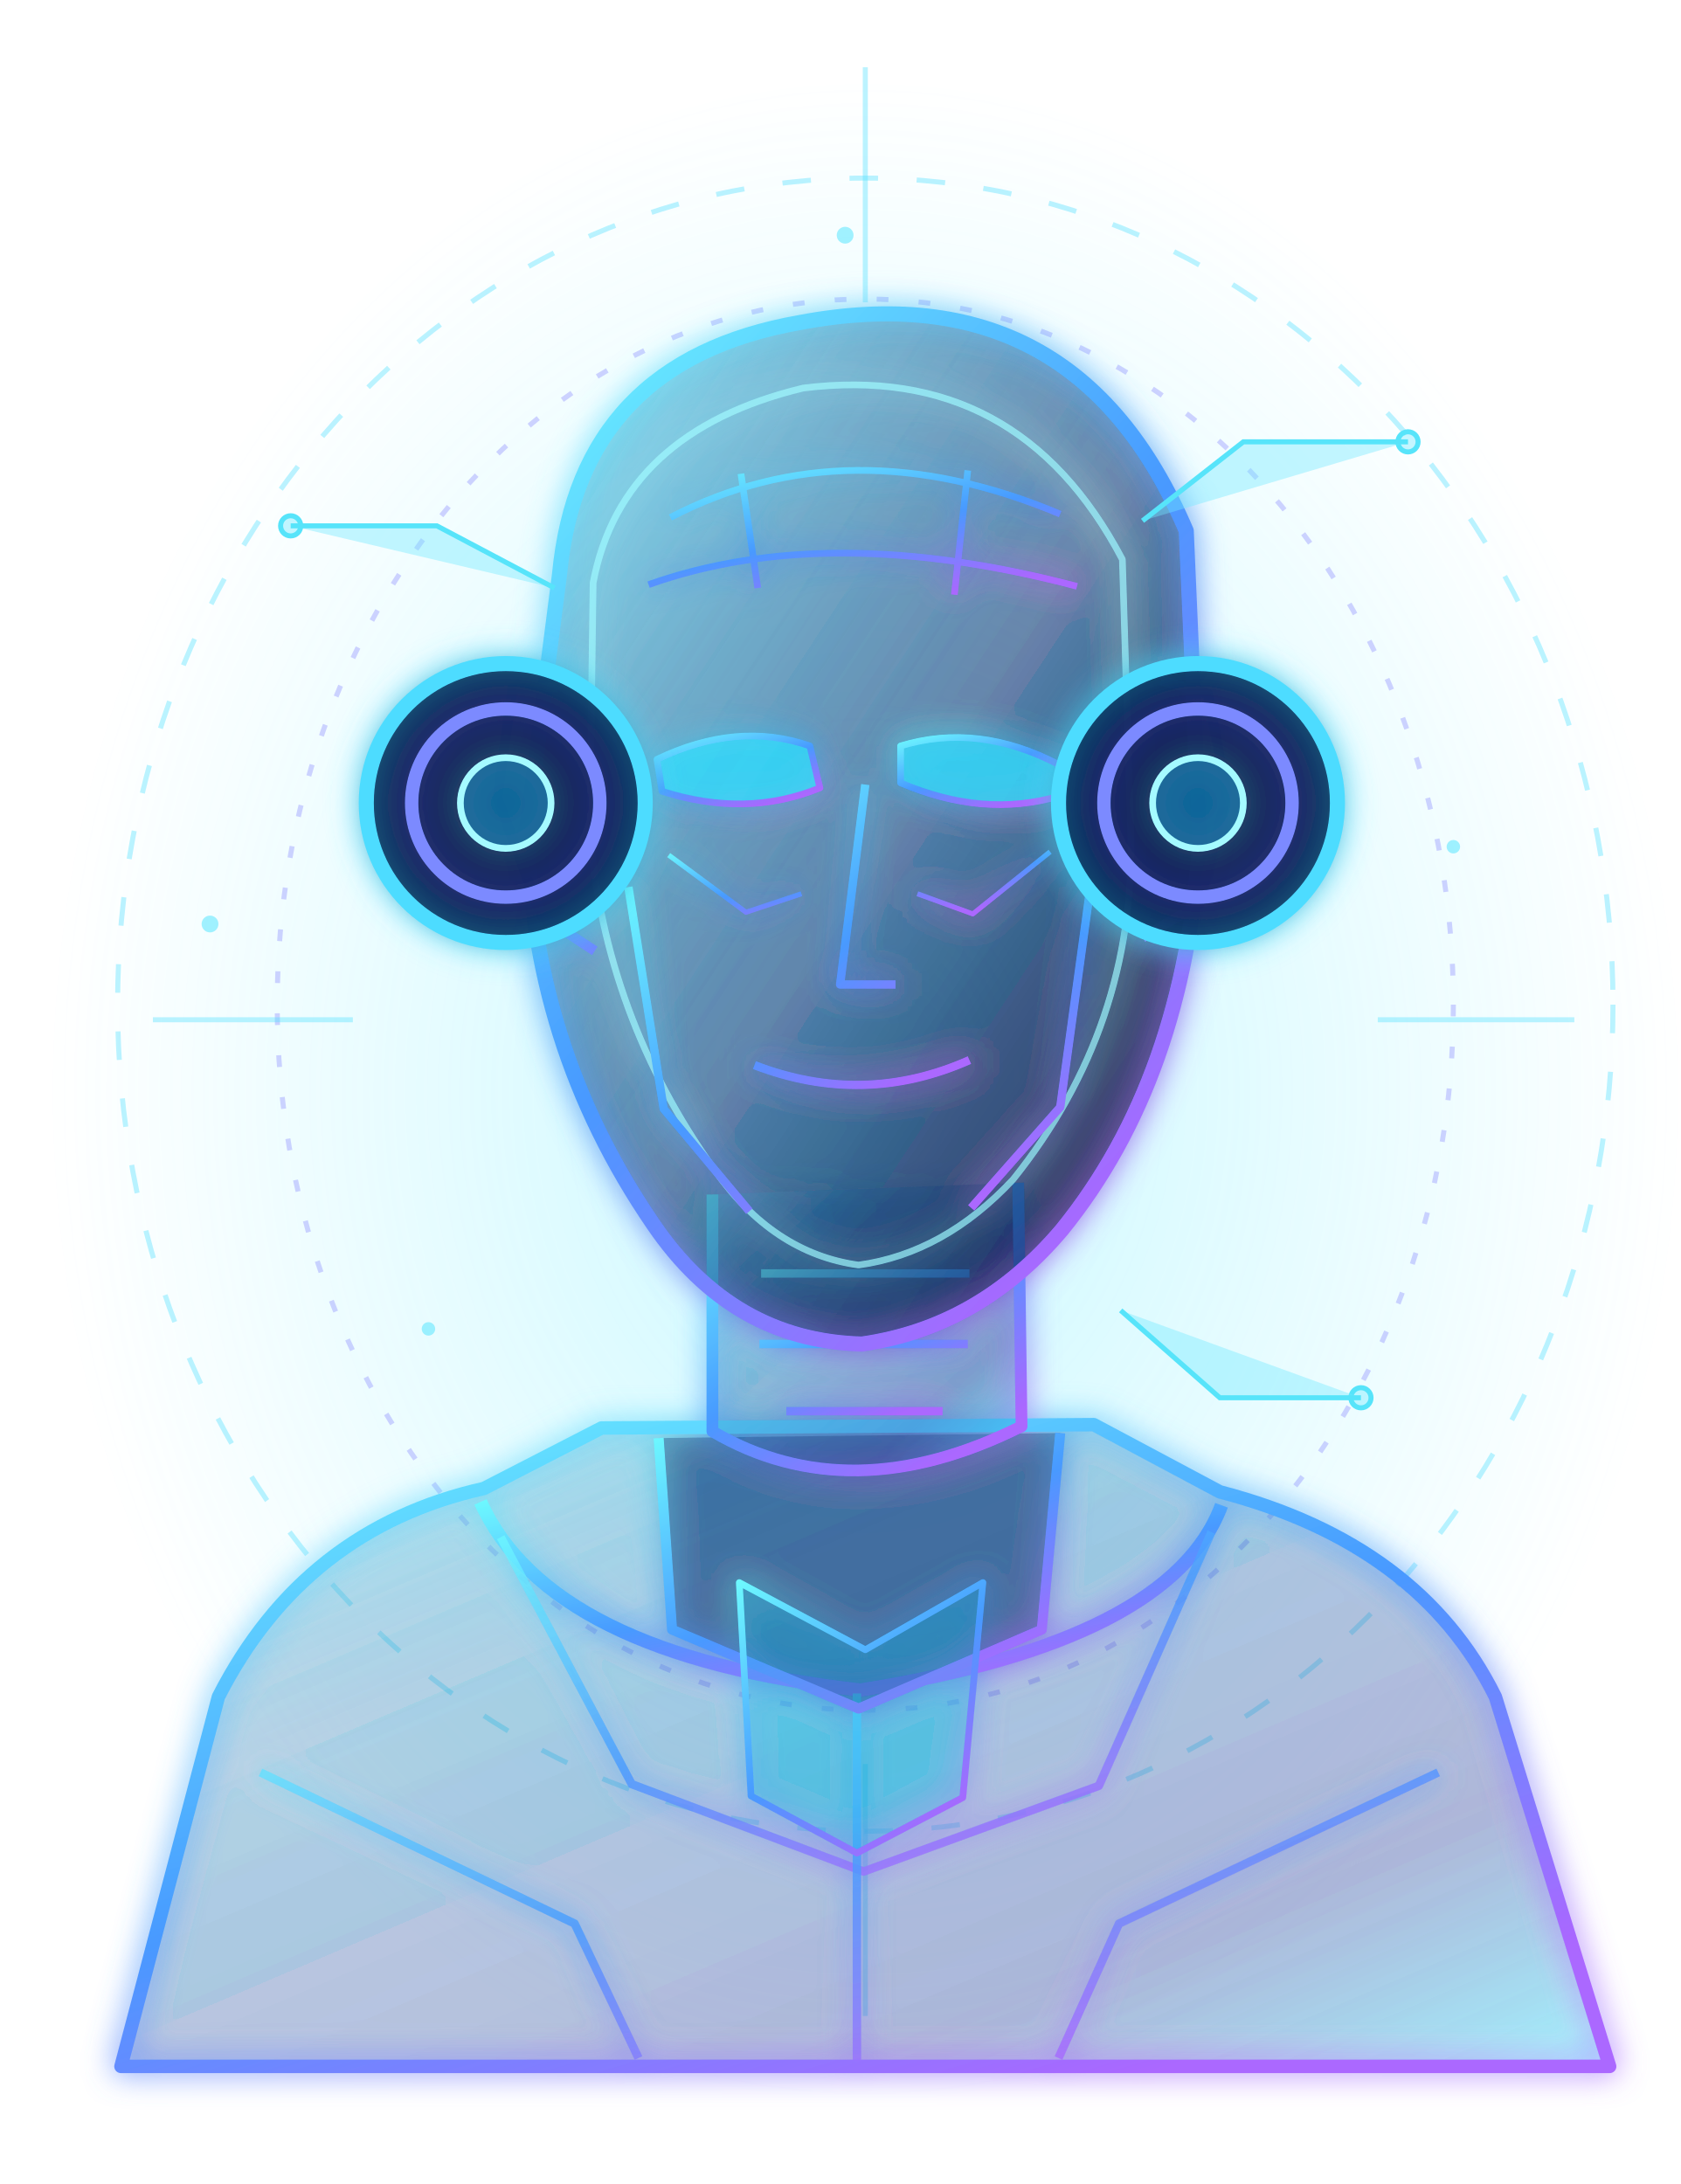
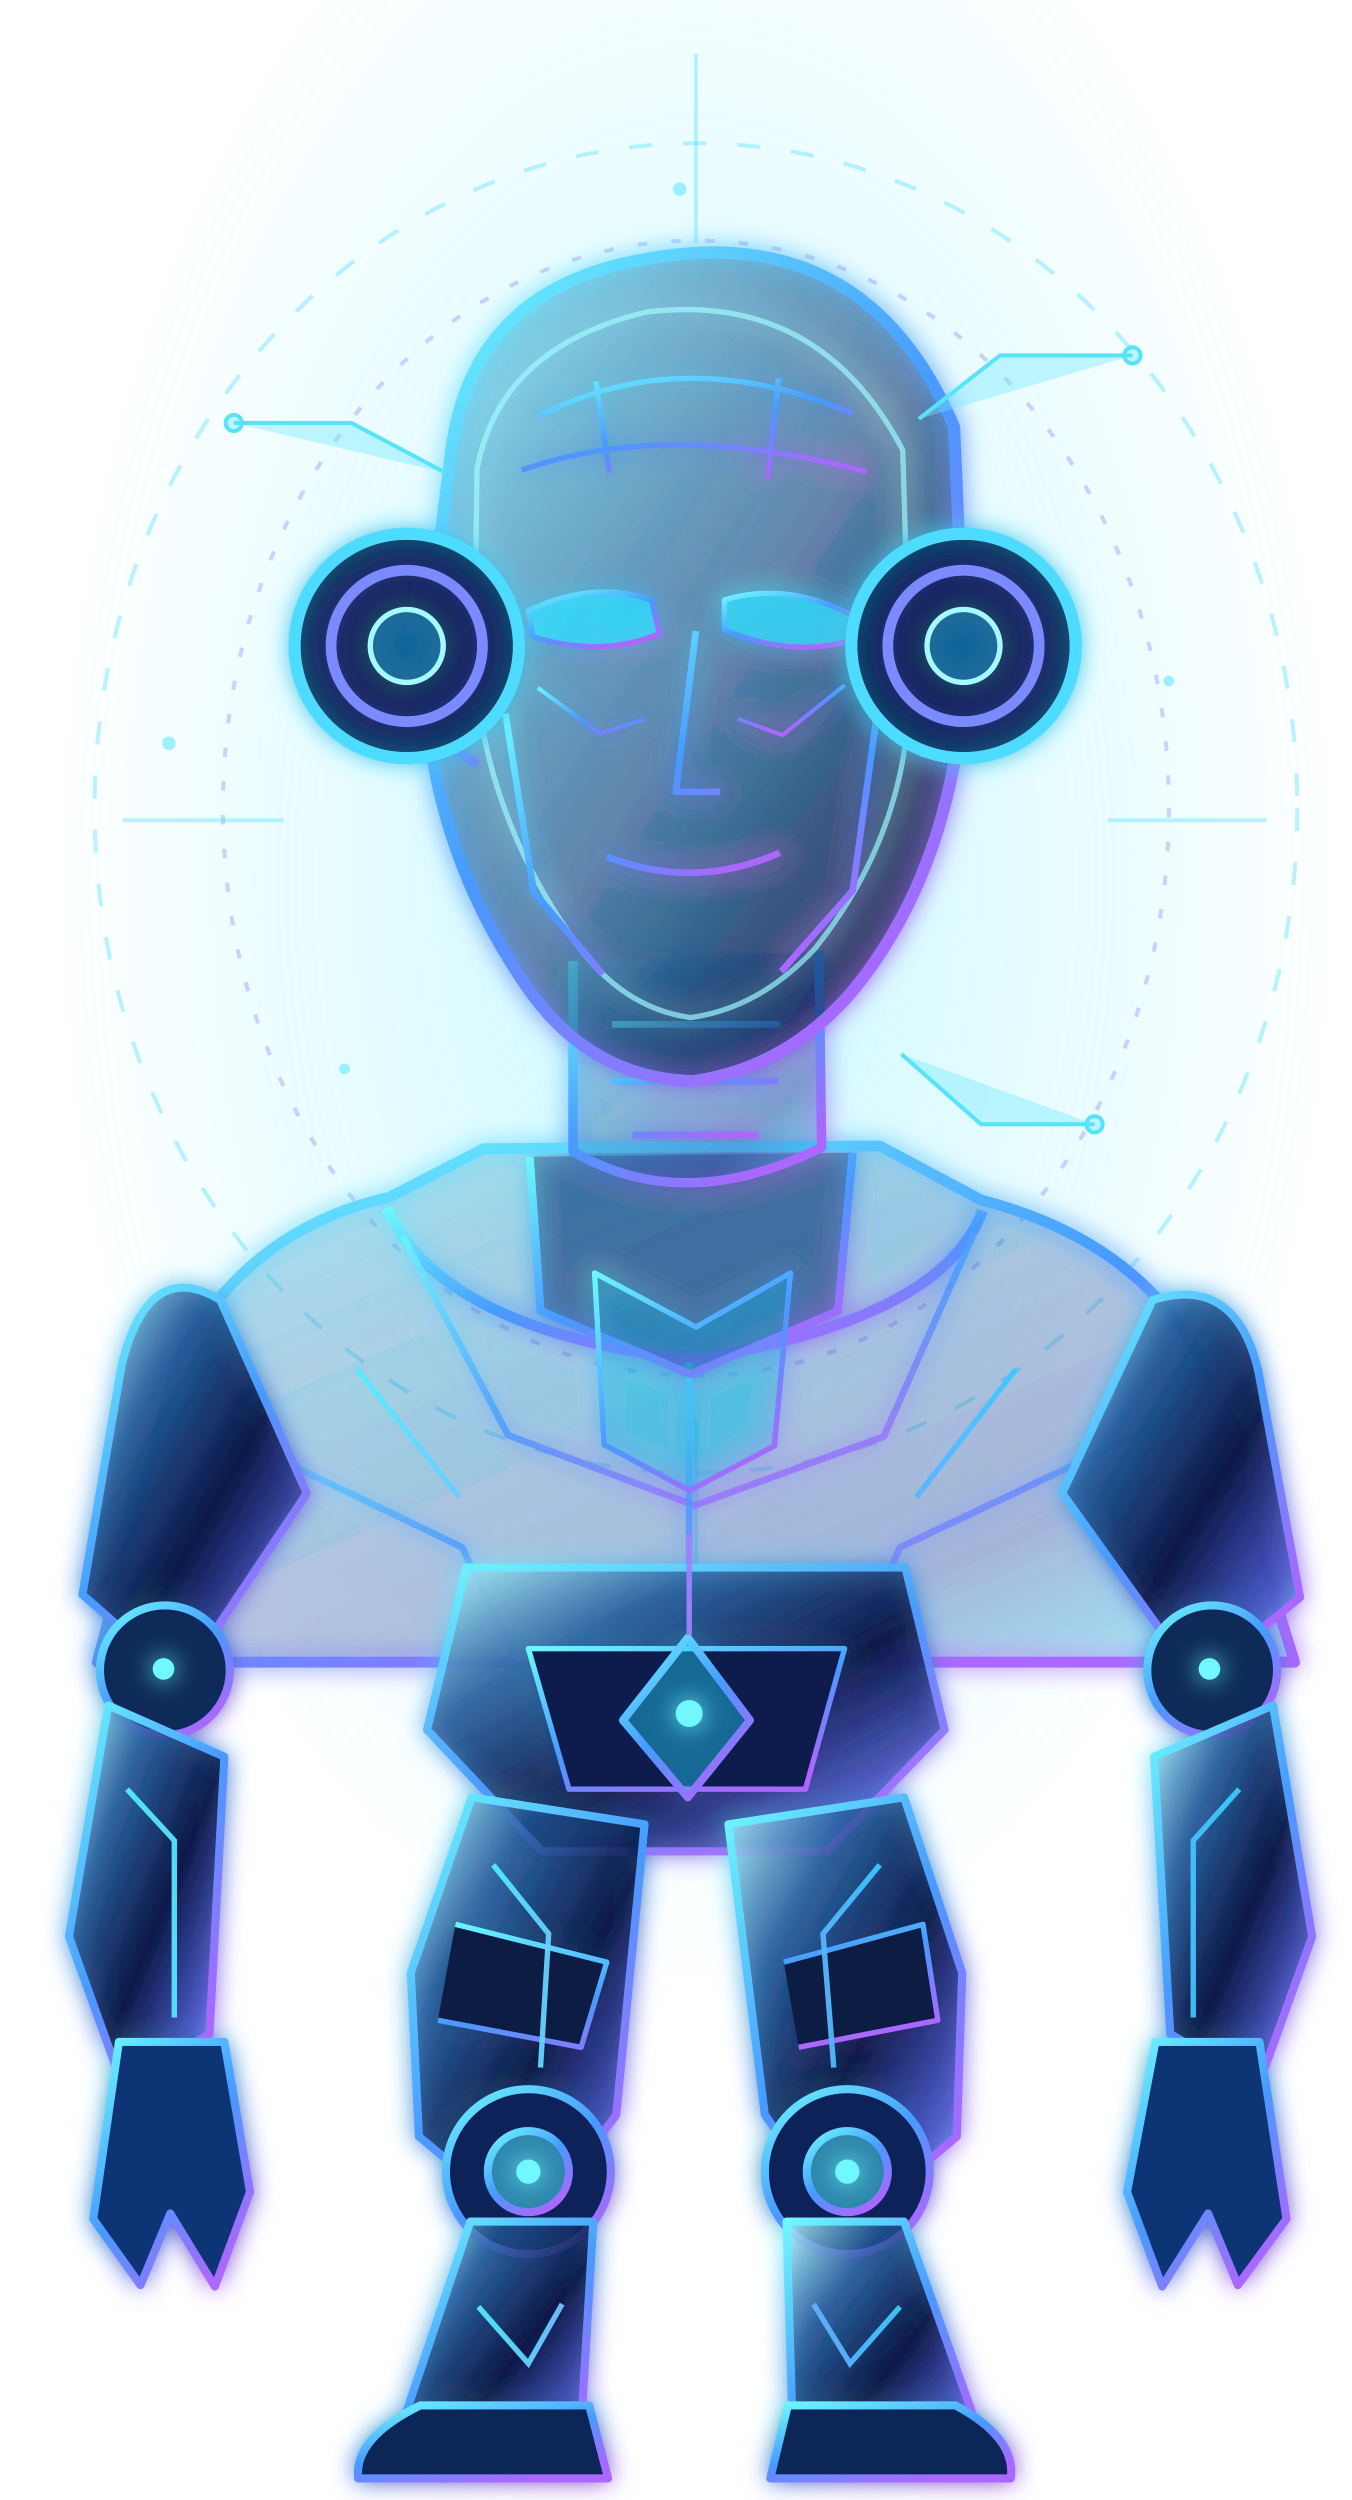
- <svg xmlns="http://www.w3.org/2000/svg" viewBox="0 0 1000 1300" fill="none" aria-label="Holographic artificial intelligence robot">
+ <svg xmlns="http://www.w3.org/2000/svg" viewBox="0 0 1000 1850" fill="none" aria-label="Holographic artificial intelligence robot">
  <defs>
    <linearGradient id="metal" x1="0" y1="0" x2="1" y2="1">
      <stop stop-color="#89f7ff" stop-opacity=".8" />
      <stop offset=".34" stop-color="#1169aa" stop-opacity=".45" />
      <stop offset=".75" stop-color="#263b98" stop-opacity=".55" />
      <stop offset="1" stop-color="#28e4ff" stop-opacity=".65" />
    </linearGradient>
    <linearGradient id="face" x1="0" y1="0" x2="1" y2="1">
      <stop stop-color="#6feaff" stop-opacity=".5" />
      <stop offset=".52" stop-color="#123d79" stop-opacity=".38" />
      <stop offset="1" stop-color="#020c38" stop-opacity=".72" />
    </linearGradient>
    <linearGradient id="edge" x1="0" y1="0" x2=".7" y2="1">
      <stop stop-color="#6df8ff" />
      <stop offset=".55" stop-color="#489aff" />
      <stop offset="1" stop-color="#ab67ff" />
    </linearGradient>
    <radialGradient id="aura">
      <stop stop-color="#4ce9ff" stop-opacity=".3" />
      <stop offset="1" stop-color="#4ce9ff" stop-opacity="0" />
    </radialGradient>
    <filter id="glow" x="-60%" y="-60%" width="220%" height="220%">
      <feGaussianBlur stdDeviation="9" result="blur" />
      <feMerge>
        <feMergeNode in="blur" />
        <feMergeNode in="SourceGraphic" />
      </feMerge>
    </filter>
  </defs>
-   <ellipse cx="515" cy="650" rx="485" ry="600" fill="url(#aura)" />
+   <ellipse cx="515" cy="650" rx="485" ry="850" fill="url(#aura)" />
  <g stroke="#50dfff" stroke-opacity=".38" fill="none" stroke-width="3">
    <ellipse cx="515" cy="598" rx="445" ry="492" stroke-dasharray="17 23" />
    <ellipse cx="515" cy="598" rx="350" ry="420" stroke="#8c8cff" stroke-dasharray="7 18" />
    <path d="M91 607 H210 M820 607 H937 M515 40 V180 M515 1050 V1200" />
  </g>
  <g filter="url(#glow)" stroke="url(#edge)" stroke-linejoin="round">
    <path d="M358 850 L288 886 Q181 910 130 1010 L72 1230 H958 L890 1010 Q845 919 726 888 L651 848 Z" fill="url(#metal)" fill-opacity=".38" stroke-width="8" />
    <path d="M286 894 Q327 985 512 1006 Q697 977 727 896" stroke-width="8" />
    <path d="M298 915 L376 1062 L514 1114 L654 1063 L721 912" stroke-width="5" stroke-opacity=".8" />
    <path d="M510 1008 V1227 M155 1055 L342 1145 L380 1225 M856 1055 L666 1145 L630 1225" stroke-opacity=".8" stroke-width="5" />
    <path d="M392 856 L400 970 L511 1017 L620 970 L631 853" fill="#103979" fill-opacity=".4" stroke-width="6" />
    <path d="M440 942 L515 982 L585 942 L573 1070 L510 1103 L447 1069 Z" fill="#08c4ed" fill-opacity=".25" stroke-width="4" />
    <path d="M424 711 L424 852 Q506 900 608 849 L606 704" fill="url(#metal)" fill-opacity=".53" stroke-width="7" />
    <path d="M453 758 H577 M452 800 H576 M468 840 H561" stroke-width="5" />
    <path d="M333 342 Q345 215 476 192 Q640 161 706 316 L714 500 Q705 642 632 732 Q583 790 513 800 Q436 798 389 729 Q315 621 314 490 Z" fill="url(#face)" stroke-width="9" />
    <path d="M353 347 Q370 257 478 231 Q606 215 668 333 L673 496 Q676 611 603 702 Q562 746 511 753 Q460 746 425 696 Q360 605 351 495 Z" stroke="#a0faff" stroke-width="4" stroke-opacity=".68" />
    <path d="M386 348 Q493 310 641 349 M399 308 Q505 253 631 306 M441 282 L451 350 M576 280 L568 354" stroke-width="4" />
    <path d="M391 452 Q439 429 482 444 L488 469 Q444 487 394 471 Z" fill="#37dfff" fill-opacity=".72" stroke-width="4" />
    <path d="M536 444 Q582 430 630 455 L630 474 Q585 487 536 466 Z" fill="#37dfff" fill-opacity=".72" stroke-width="4" />
    <path d="M398 509 L444 543 L477 532 M625 507 L579 544 L546 532" stroke-width="3" />
    <path d="M515 467 L500 586 L533 586 M449 634 Q514 659 577 631" stroke-width="5" />
    <path d="M374 528 L395 660 L446 721 M649 528 L631 659 L578 719" stroke-width="5" />
    <path d="M354 566 L322 545 L296 475 L305 410 L332 409 M680 558 L714 538 L730 472 L719 413 L691 405" stroke-width="6" />
  </g>
  <g filter="url(#glow)">
    <circle cx="301" cy="478" r="83" fill="#031e56" fill-opacity=".83" stroke="#4edcff" stroke-width="9" />
    <circle cx="301" cy="478" r="56" stroke="#7c8aff" stroke-width="8" />
    <circle cx="301" cy="478" r="27" fill="#23c8f6" fill-opacity=".38" stroke="#a5faff" stroke-width="4" />
    <circle cx="713" cy="478" r="83" fill="#031e56" fill-opacity=".83" stroke="#4edcff" stroke-width="9" />
    <circle cx="713" cy="478" r="56" stroke="#7c8aff" stroke-width="8" />
    <circle cx="713" cy="478" r="27" fill="#23c8f6" fill-opacity=".38" stroke="#a5faff" stroke-width="4" />
  </g>
  <g stroke="#57e4fa" stroke-width="3" fill="#72eaff" fill-opacity=".4">
    <circle cx="173" cy="313" r="6" />
    <circle cx="838" cy="263" r="6" />
    <circle cx="810" cy="832" r="6" />
    <path d="M173 313 H260 L330 350 M838 263 H740 L680 310 M810 832 H726 L667 780" />
  </g>
  <g fill="#5ee6ff" opacity=".57">
    <circle cx="125" cy="550" r="5" />
    <circle cx="865" cy="504" r="4" />
    <circle cx="503" cy="140" r="5" />
    <circle cx="255" cy="791" r="4" />
  </g>
+   <defs>
+     <linearGradient id="titanium" x1="0" y1="0" x2="1" y2="1">
+       <stop stop-color="#b5faff" stop-opacity=".88" />
+       <stop offset=".27" stop-color="#255c9c" stop-opacity=".75" />
+       <stop offset=".57" stop-color="#0a1746" stop-opacity=".92" />
+       <stop offset=".83" stop-color="#4656c6" stop-opacity=".8" />
+       <stop offset="1" stop-color="#6ce4ff" stop-opacity=".85" />
+     </linearGradient>
+     <linearGradient id="circuit" x1="0" x2="1" y1="0" y2="0">
+       <stop stop-color="#51eeff" />
+       <stop offset=".5" stop-color="#a182ff" />
+       <stop offset="1" stop-color="#3bcaff" />
+     </linearGradient>
+   </defs>
+   <g stroke="url(#edge)" stroke-linejoin="round" stroke-width="6" filter="url(#glow)">
+     <path d="M345 1160 L670 1160 L699 1280 L612 1370 L401 1370 L316 1280Z" fill="url(#titanium)" opacity=".92" />
+     <path d="M391 1220 H625 L596 1324 H421Z" fill="#081a4e" stroke-width="4" />
+     <path d="M509 1212 L555 1273 L509 1330 L461 1273Z" fill="#22dfff" fill-opacity=".4" />
+     <path d="M349 1330 L477 1350 L456 1565 L393 1650 L310 1581 L304 1460Z" fill="url(#titanium)" />
+     <path d="M539 1350 L669 1330 L712 1460 L708 1581 L626 1650 L566 1565Z" fill="url(#titanium)" />
+     <path d="M337 1424 L449 1452 L430 1515 L324 1495 M580 1452 L683 1424 L694 1495 L591 1515" fill="#071a43" stroke-width="4" />
+     <circle cx="391" cy="1607" r="61" fill="#0a2358" />
+     <circle cx="627" cy="1607" r="61" fill="#0a2358" />
+     <circle cx="391" cy="1607" r="30" fill="#55eaff" fill-opacity=".5" />
+     <circle cx="627" cy="1607" r="30" fill="#55eaff" fill-opacity=".5" />
+     <path d="M348 1644 L439 1644 L431 1780 L318 1828 L299 1790Z" fill="url(#titanium)" />
+     <path d="M582 1644 L669 1644 L721 1790 L700 1828 L586 1780Z" fill="url(#titanium)" />
+     <path d="M311 1780 L436 1780 L450 1834 H265 Q262 1804 311 1780Z" fill="#082558" />
+     <path d="M583 1780 L707 1780 Q752 1804 748 1834 H570Z" fill="#082558" />
+     <path d="M163 962 Q110 930 90 1010 L61 1180 L134 1244 L227 1105Z" fill="url(#titanium)" />
+     <path d="M853 962 Q914 943 931 1014 L962 1182 L886 1244 L786 1105Z" fill="url(#titanium)" />
+     <circle cx="122" cy="1236" r="48" fill="#0c2958" />
+     <circle cx="897" cy="1236" r="48" fill="#0c2958" />
+     <path d="M80 1262 L166 1300 L155 1505 L91 1544 L51 1433Z" fill="url(#titanium)" />
+     <path d="M854 1300 L942 1262 L971 1433 L931 1544 L866 1505Z" fill="url(#titanium)" />
+     <path d="M88 1511 L166 1511 L185 1622 L159 1692 L126 1638 L104 1691 L69 1642Z" fill="#0e3575" />
+     <path d="M855 1511 L932 1511 L952 1642 L916 1691 L894 1638 L860 1692 L834 1622Z" fill="#0e3575" />
+   </g>
+   <g fill="none" stroke="url(#circuit)" stroke-width="4" opacity=".94">
+     <path d="M510 1135 V1210 M365 1380 L406 1431 L400 1530 M651 1380 L609 1431 L617 1530" />
+     <path d="M94 1324 L129 1362 V1493 M917 1324 L883 1362 V1493" />
+     <path d="M354 1707 L391 1749 L416 1705 M602 1705 L629 1749 L666 1707" />
+     <path d="M264 1013 L340 1108 M752 1013 L678 1108" />
+   </g>
+   <g fill="#6ff7ff" filter="url(#glow)">
+     <circle cx="510" cy="1268" r="10" />
+     <circle cx="391" cy="1607" r="9" />
+     <circle cx="627" cy="1607" r="9" />
+     <circle cx="121" cy="1235" r="8" />
+     <circle cx="895" cy="1235" r="8" />
+   </g>
</svg>
